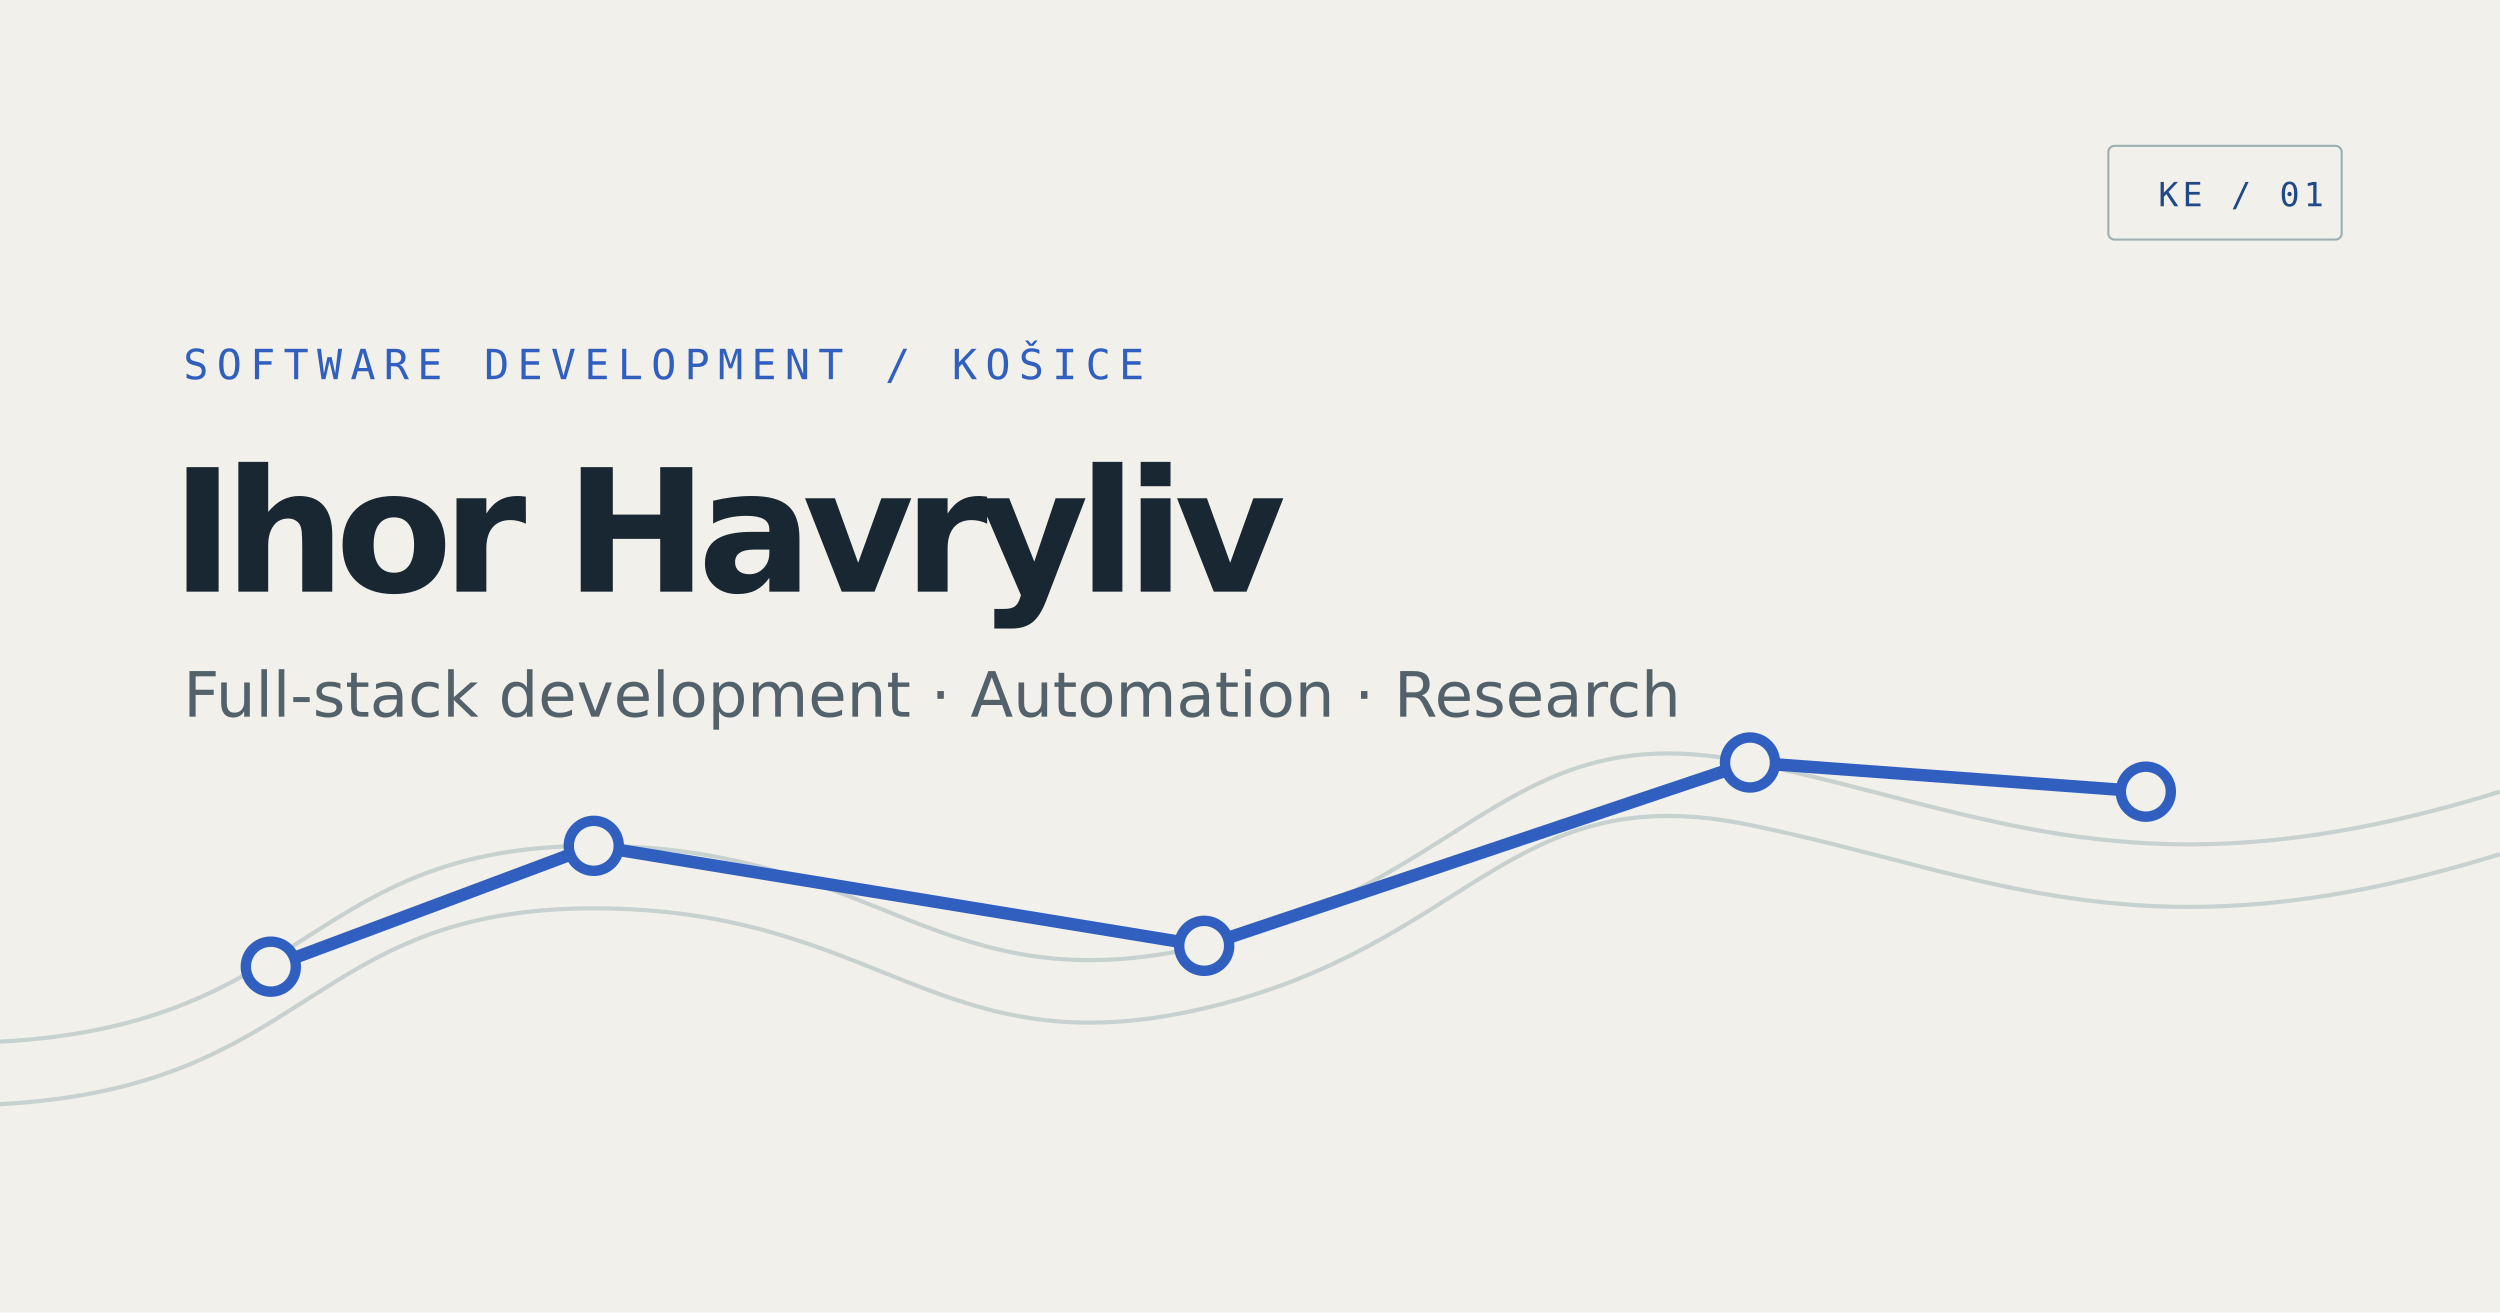
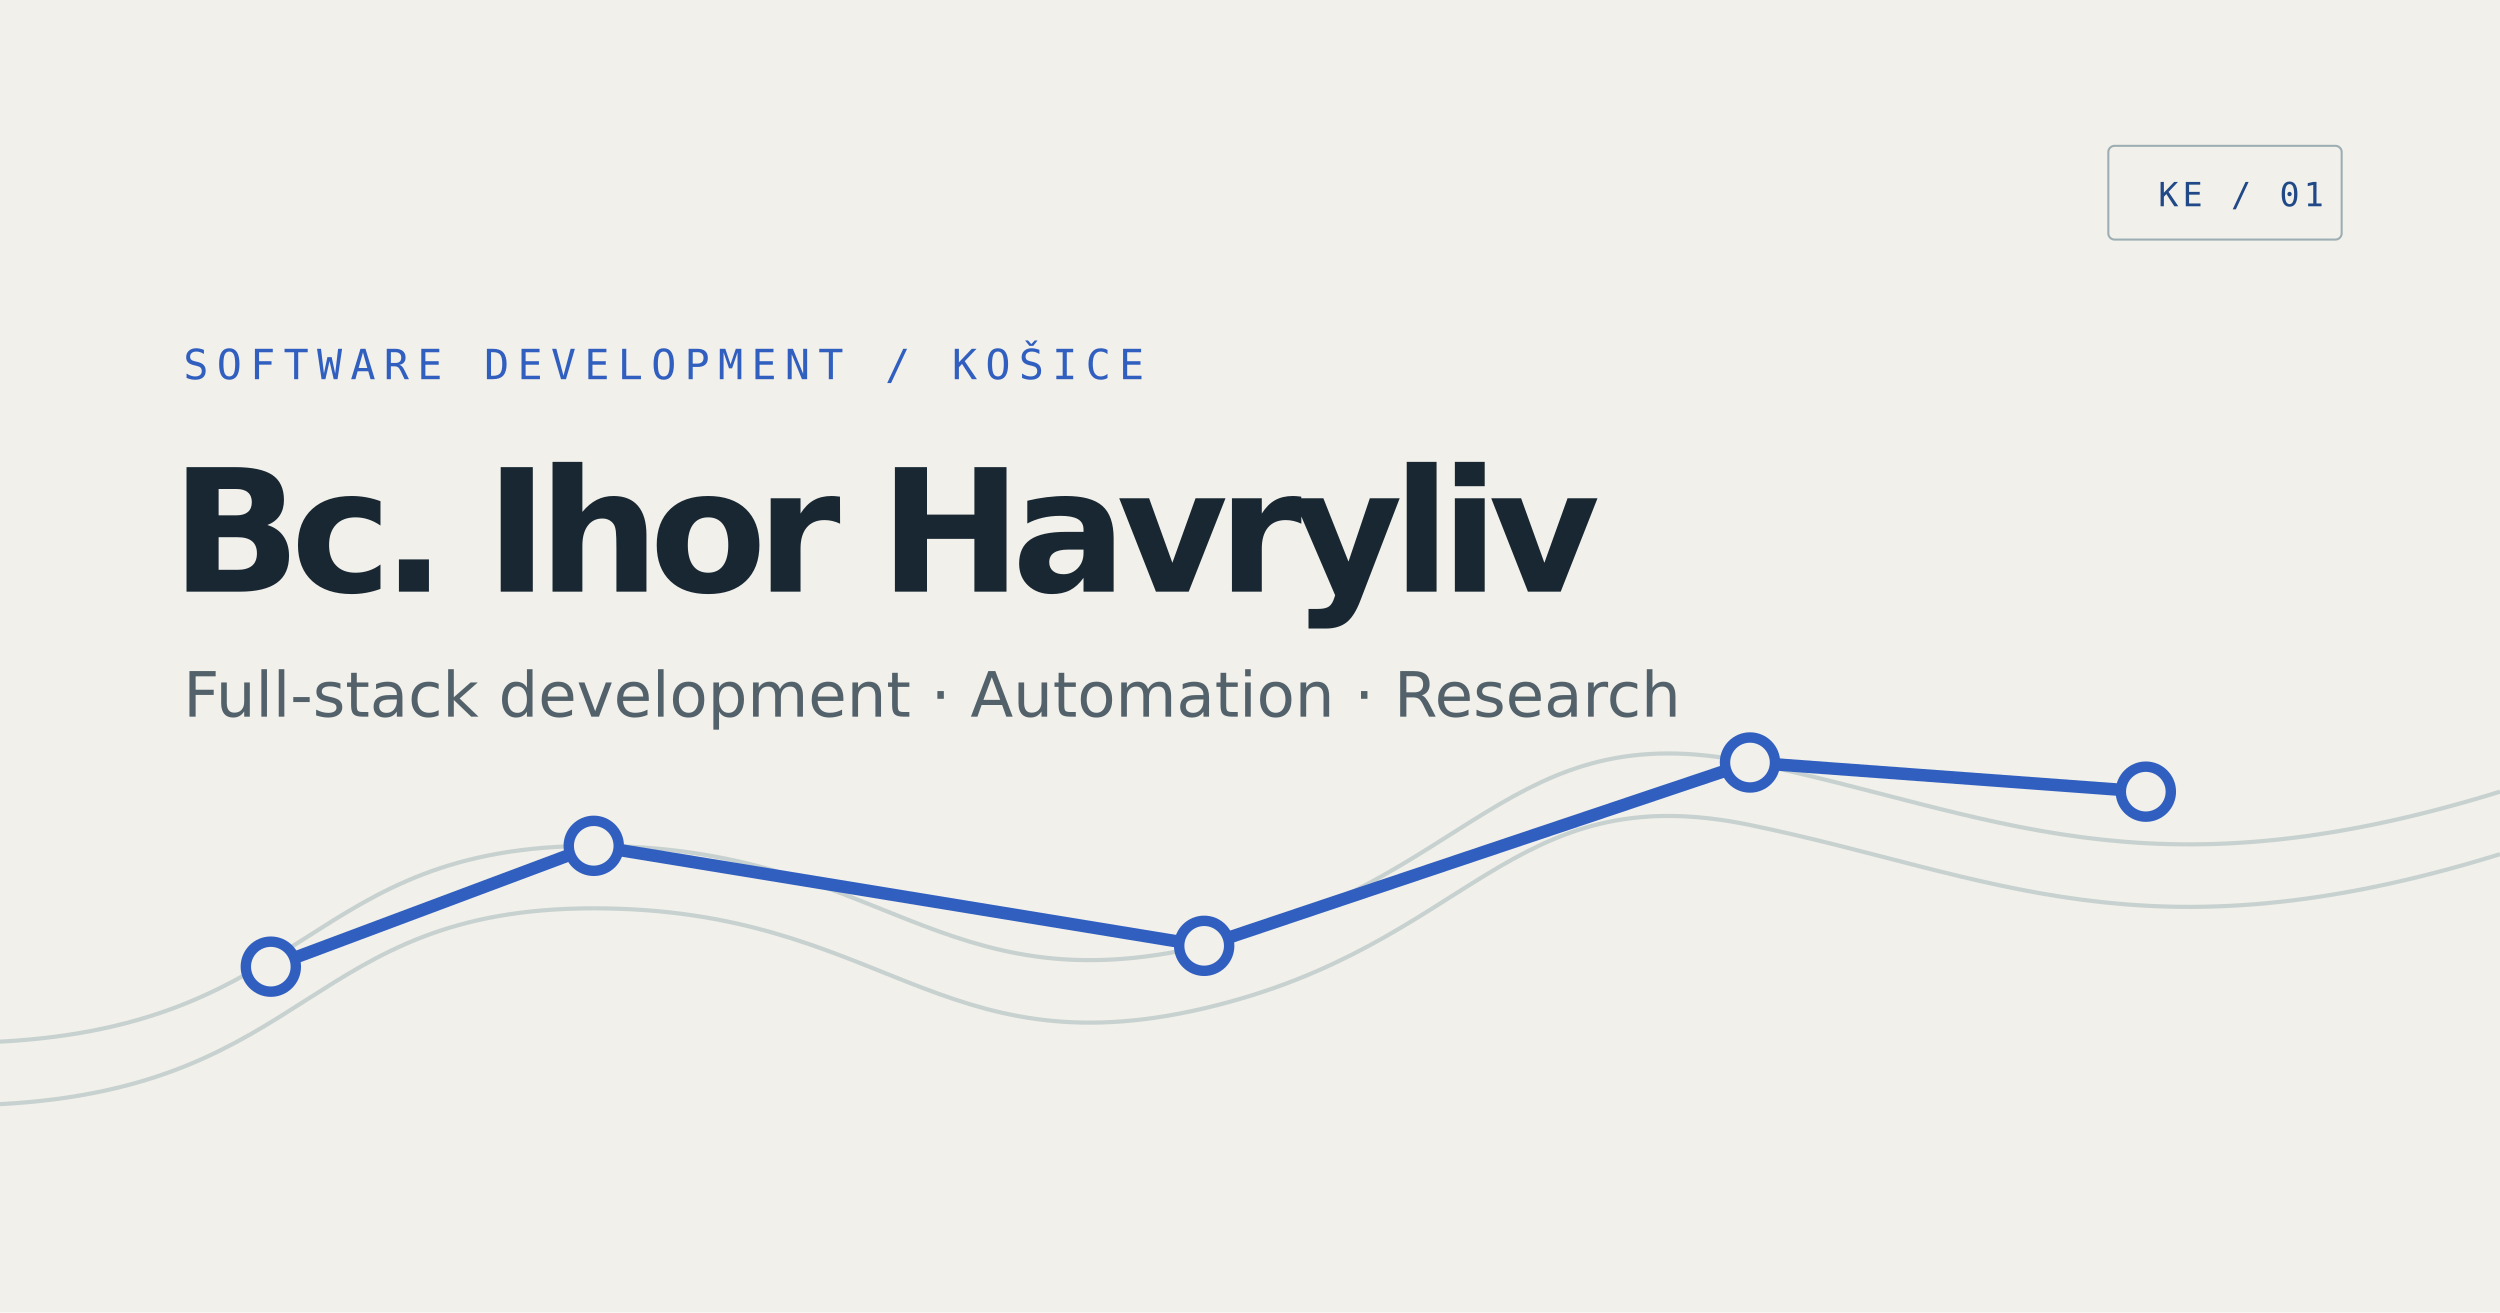
<svg xmlns="http://www.w3.org/2000/svg" width="1200" height="630" viewBox="0 0 1200 630" fill="none">
  <rect width="1200" height="630" fill="#f1f0ea" />
  <path d="M0 500c150-8 147-94 285-94s165 78 293 48 146-112 262-88 189 67 360 14" stroke="#c7d1cf" stroke-width="2" />
  <path d="M0 530c150-8 147-94 285-94s165 78 293 48 146-112 262-88 189 67 360 14" stroke="#c7d1cf" stroke-width="2" />
  <path d="M130 464 285 406l293 48 262-88 190 14" stroke="#315fc0" stroke-width="6" stroke-linecap="round" stroke-linejoin="round" />
  <g fill="#f1f0ea" stroke="#315fc0" stroke-width="5">
    <circle cx="130" cy="464" r="12" />
    <circle cx="285" cy="406" r="12" />
    <circle cx="578" cy="454" r="12" />
    <circle cx="840" cy="366" r="12" />
    <circle cx="1030" cy="380" r="12" />
  </g>
  <text x="88" y="182" fill="#315fc0" font-family="DejaVu Sans Mono, monospace" font-size="20" letter-spacing="4">SOFTWARE DEVELOPMENT / KOŠICE</text>
-   <text x="82" y="284" fill="#182732" font-family="DejaVu Sans, sans-serif" font-size="82" font-weight="600" letter-spacing="-5">Ihor Havryliv</text>
+   <text x="82" y="284" fill="#182732" font-family="DejaVu Sans, sans-serif" font-size="82" font-weight="600" letter-spacing="-5">Bc. Ihor Havryliv</text>
  <text x="88" y="344" fill="#53616a" font-family="DejaVu Sans, sans-serif" font-size="30">Full-stack development · Automation · Research</text>
  <rect x="1012" y="70" width="112" height="45" rx="3" stroke="#9caeb3" />
  <text x="1036" y="99" fill="#214887" font-family="DejaVu Sans Mono, monospace" font-size="16" letter-spacing="2">KE / 01</text>
</svg>
